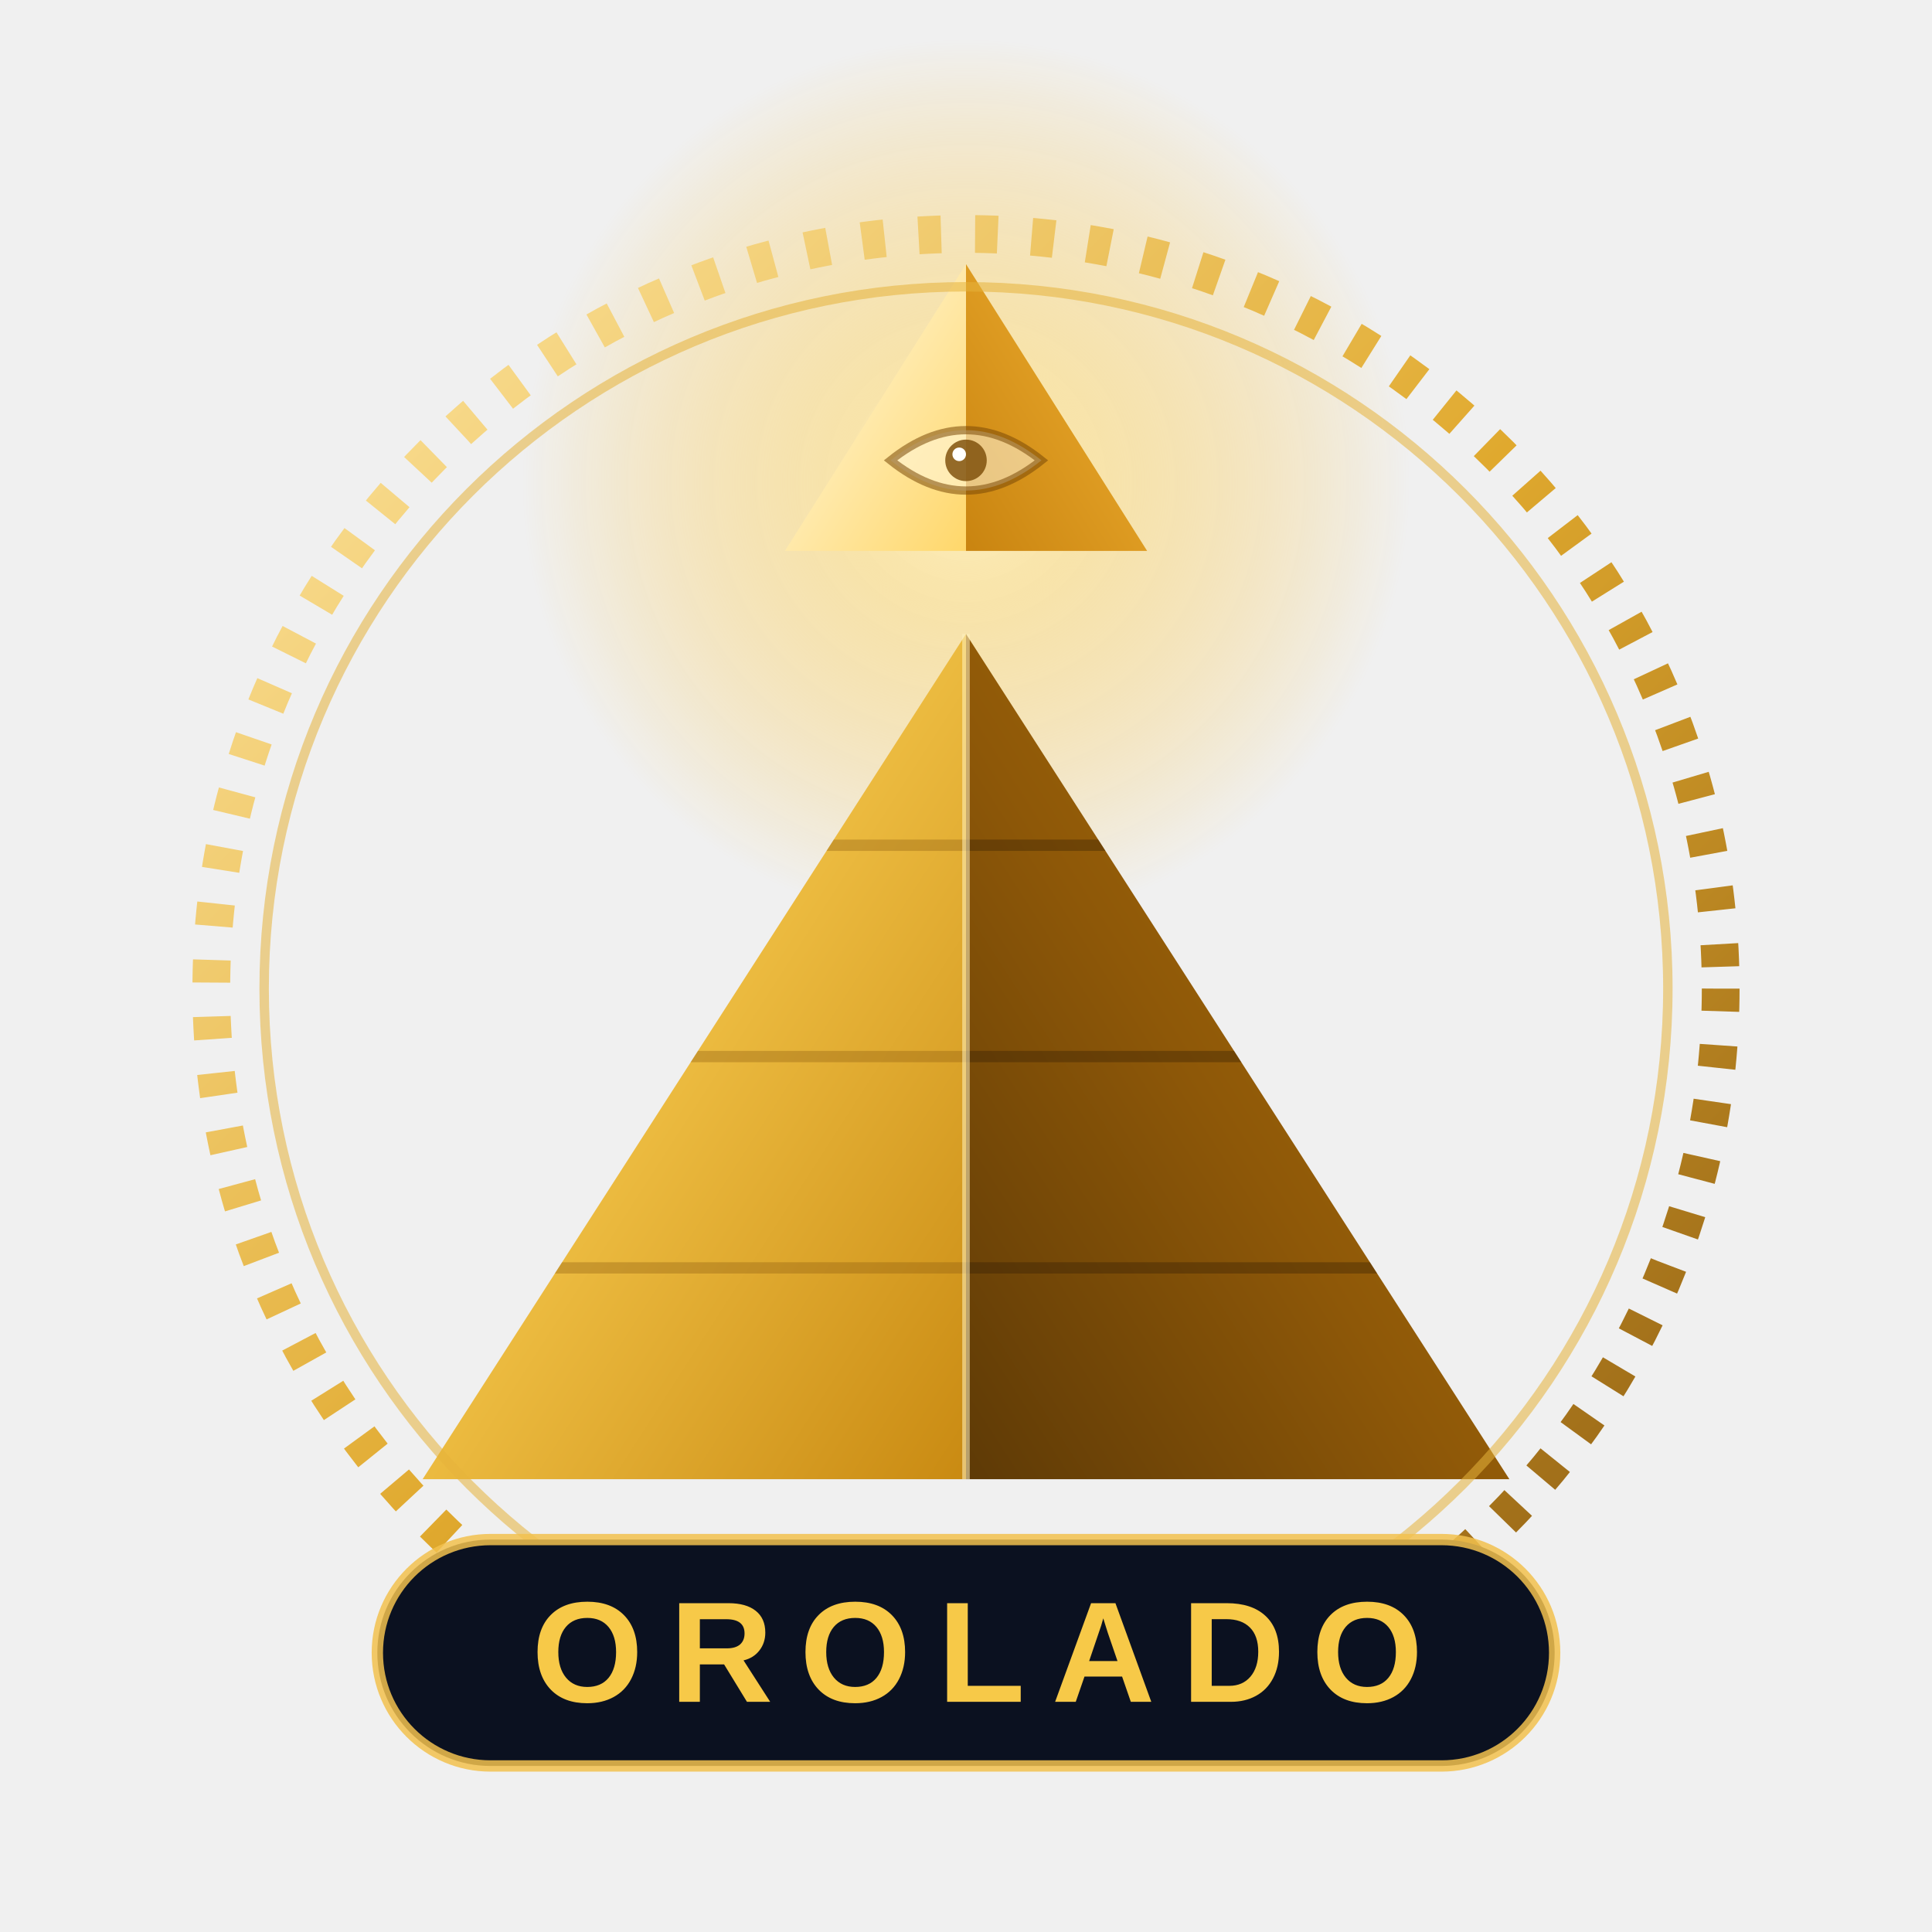
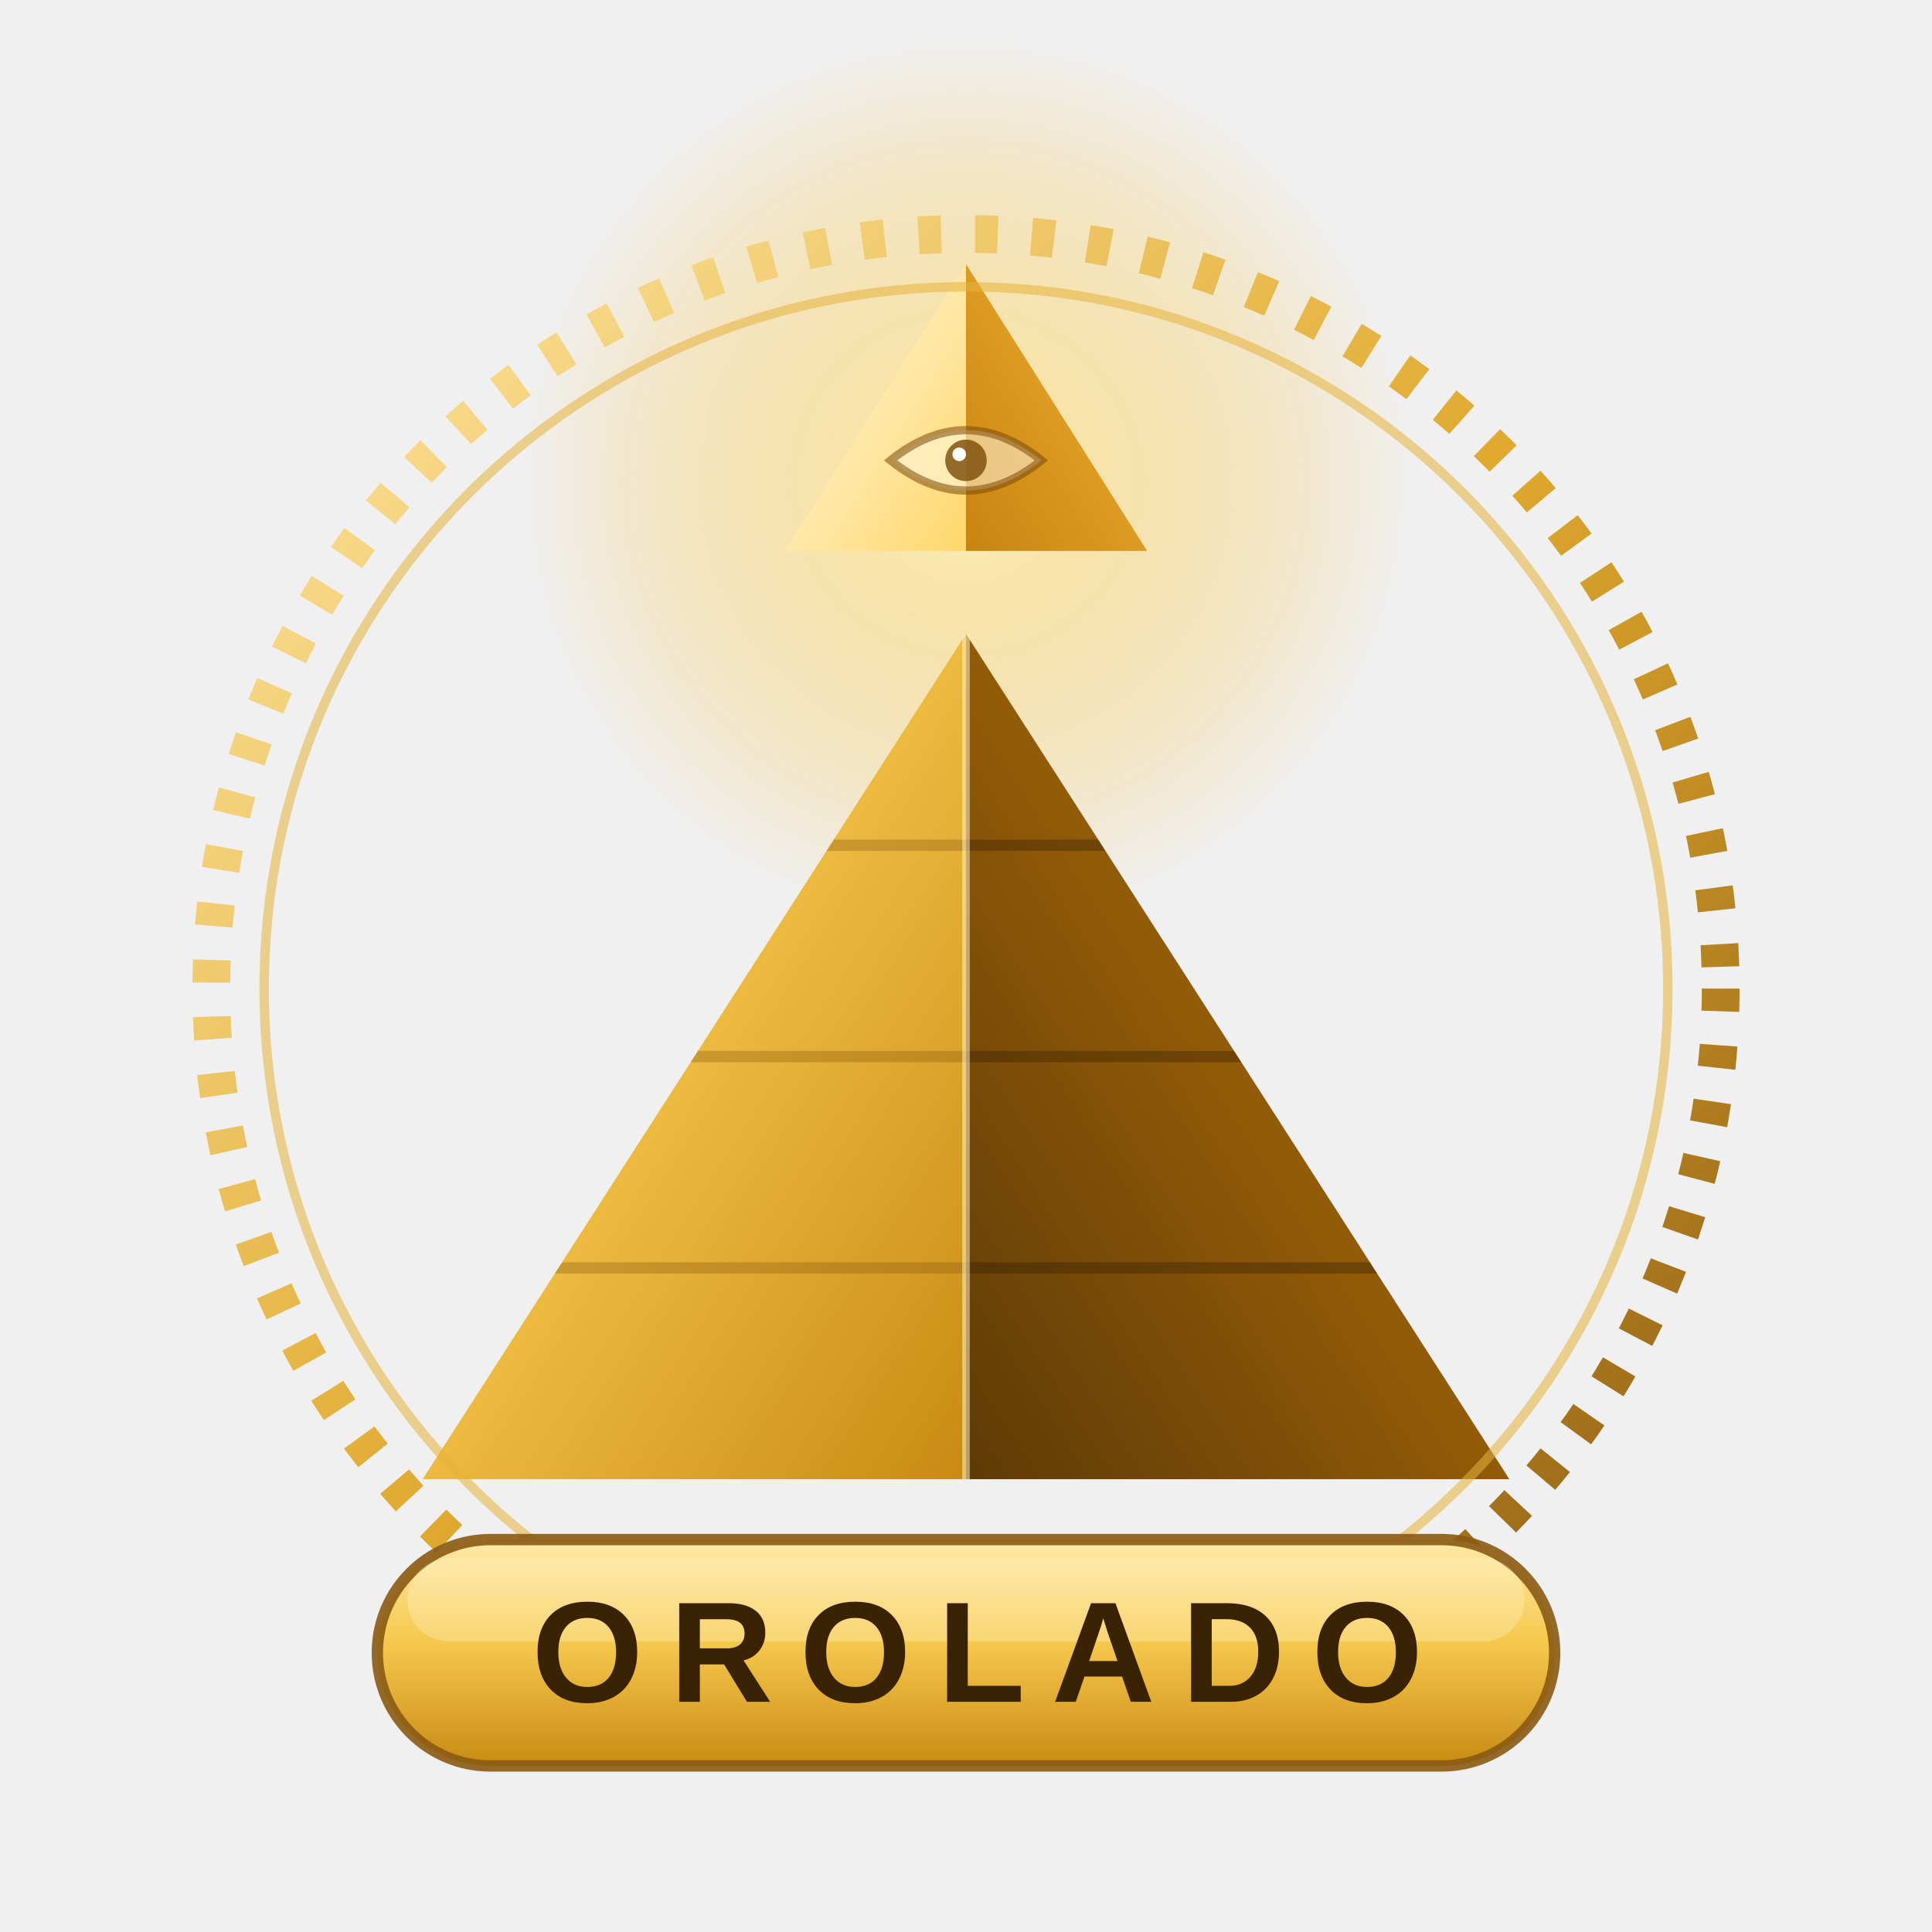
<svg xmlns="http://www.w3.org/2000/svg" viewBox="0 0 512 512">
  <defs>
    <radialGradient id="bgA" cx="50%" cy="38%" r="75%">
      <stop offset="0" stop-color="#1A2338" />
      <stop offset=".6" stop-color="#0E1424" />
      <stop offset="1" stop-color="#070B15" />
    </radialGradient>
    <linearGradient id="ringA" x1="0" y1="0" x2="1" y2="1">
      <stop offset="0" stop-color="#FFE9A8" />
      <stop offset=".5" stop-color="#E0A92E" />
      <stop offset="1" stop-color="#8A5A12" />
    </linearGradient>
    <linearGradient id="faceL" x1="0" y1="0" x2="1" y2="1">
      <stop offset="0" stop-color="#FFF1BF" />
      <stop offset=".35" stop-color="#F6C94D" />
      <stop offset="1" stop-color="#C98A12" />
    </linearGradient>
    <linearGradient id="faceR" x1="1" y1="0" x2="0" y2="1">
      <stop offset="0" stop-color="#B8780C" />
      <stop offset=".55" stop-color="#8E5808" />
      <stop offset="1" stop-color="#5E3A06" />
    </linearGradient>
    <linearGradient id="capL" x1="0" y1="0" x2="1" y2="1">
      <stop offset="0" stop-color="#FFFBEA" />
      <stop offset="1" stop-color="#FFD76A" />
    </linearGradient>
    <linearGradient id="capR" x1="1" y1="0" x2="0" y2="1">
      <stop offset="0" stop-color="#F2B233" />
      <stop offset="1" stop-color="#C98410" />
    </linearGradient>
    <radialGradient id="haloA" cx="50%" cy="50%" r="50%">
      <stop offset="0" stop-color="#FFF6D0" stop-opacity=".95" />
      <stop offset=".35" stop-color="#FFD35A" stop-opacity=".45" />
      <stop offset="1" stop-color="#FFB300" stop-opacity="0" />
    </radialGradient>
    <clipPath id="clipL">
      <path d="M256 168 L112 392 L256 392 Z" />
    </clipPath>
    <clipPath id="clipR">
      <path d="M256 168 L256 392 L400 392 Z" />
    </clipPath>
+     <linearGradient id="banA" x1="0" y1="0" x2="0" y2="1">
+       <stop offset="0" stop-color="#FFE9A8" />
+       <stop offset=".45" stop-color="#F6C94D" />
+       <stop offset="1" stop-color="#C98A12" />
+     </linearGradient>
  </defs>
  <circle cx="256" cy="128" r="118" fill="url(#haloA)" />
  <path d="M256 168 L112 392 L256 392 Z" fill="url(#faceL)" />
  <path d="M256 168 L256 392 L400 392 Z" fill="url(#faceR)" />
  <g clip-path="url(#clipL)" stroke="#8A5A10" stroke-opacity=".35" stroke-width="3">
    <path d="M100 224 H260 M100 280 H260 M100 336 H260" />
  </g>
  <g clip-path="url(#clipR)" stroke="#2E1C03" stroke-opacity=".35" stroke-width="3">
    <path d="M252 224 H412 M252 280 H412 M252 336 H412" />
  </g>
  <path d="M256 168 L256 392" stroke="#FFF1BF" stroke-opacity=".55" stroke-width="2" />
  <path d="M256 70 L208 146 L256 146 Z" fill="url(#capL)" />
  <path d="M256 70 L256 146 L304 146 Z" fill="url(#capR)" />
  <path d="M236 122 Q256 106 276 122 Q256 138 236 122 Z" fill="#FFF8DD" fill-opacity=".55" stroke="#7A4A06" stroke-opacity=".55" stroke-width="2.2" />
  <circle cx="256" cy="122" r="5.5" fill="#7A4A06" fill-opacity=".8" />
  <circle cx="254.2" cy="120.4" r="1.8" fill="#FFFFFF" />
  <circle cx="256" cy="262" r="200" fill="none" stroke="url(#ringA)" stroke-width="10" stroke-dasharray="6 9" />
  <circle cx="256" cy="262" r="186" fill="none" stroke="#E6B23A" stroke-opacity=".55" stroke-width="2.5" />
-   <rect x="100" y="408" width="312" height="60" rx="30" fill="#0B1120" stroke="#F2C14E" stroke-opacity=".85" stroke-width="3" />
-   <text x="259" y="451" font-family="Arial, Helvetica, sans-serif" font-weight="900" font-size="38" letter-spacing="7" fill="#F7C948" text-anchor="middle" text-rendering="geometricPrecision">OROLADO</text>
+   <rect x="100" y="408" width="312" height="60" rx="30" fill="url(#banA)" stroke="#8A5A12" stroke-opacity=".9" stroke-width="3" />
+   <rect x="108" y="413" width="296" height="22" rx="11" fill="#FFF6D6" fill-opacity=".28" />
+   <text x="259" y="451" font-family="Arial, Helvetica, sans-serif" font-weight="900" font-size="38" letter-spacing="7" fill="#3A2205" text-anchor="middle" text-rendering="geometricPrecision">OROLADO</text>
  <path d="M104 398 H408" stroke="url(#ringA)" stroke-width="6" stroke-linecap="round" opacity=".9" />
</svg>
